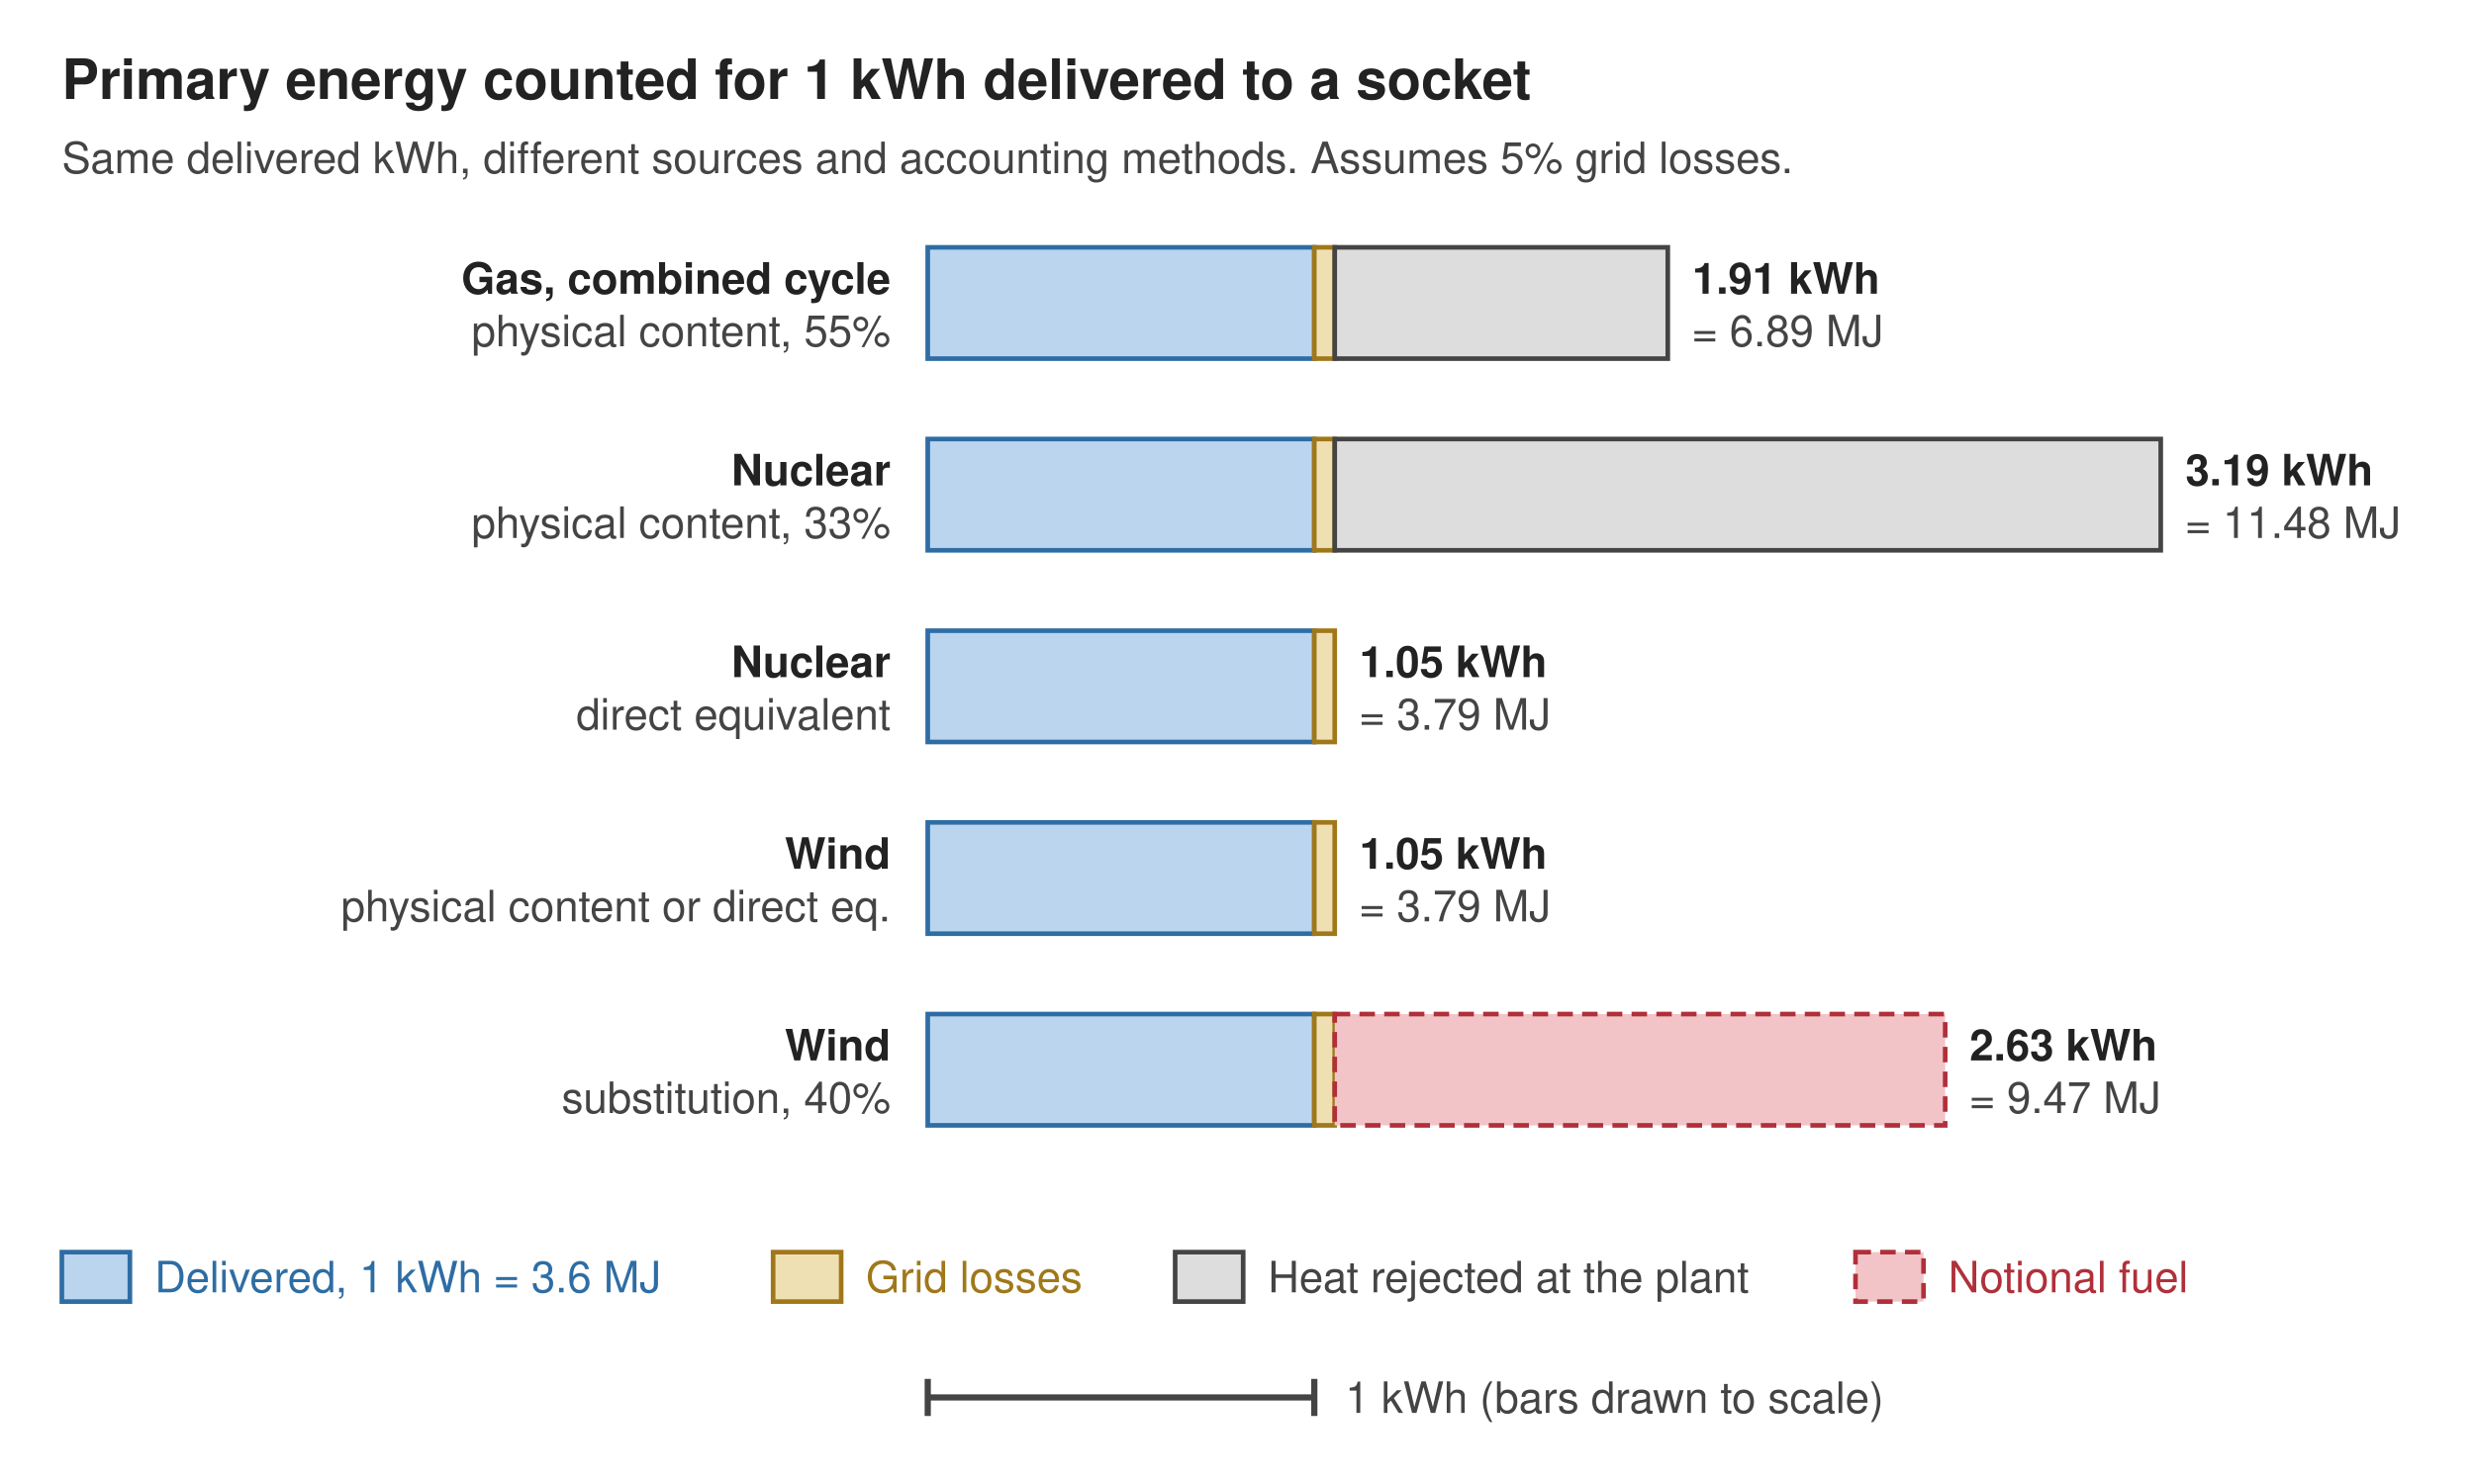
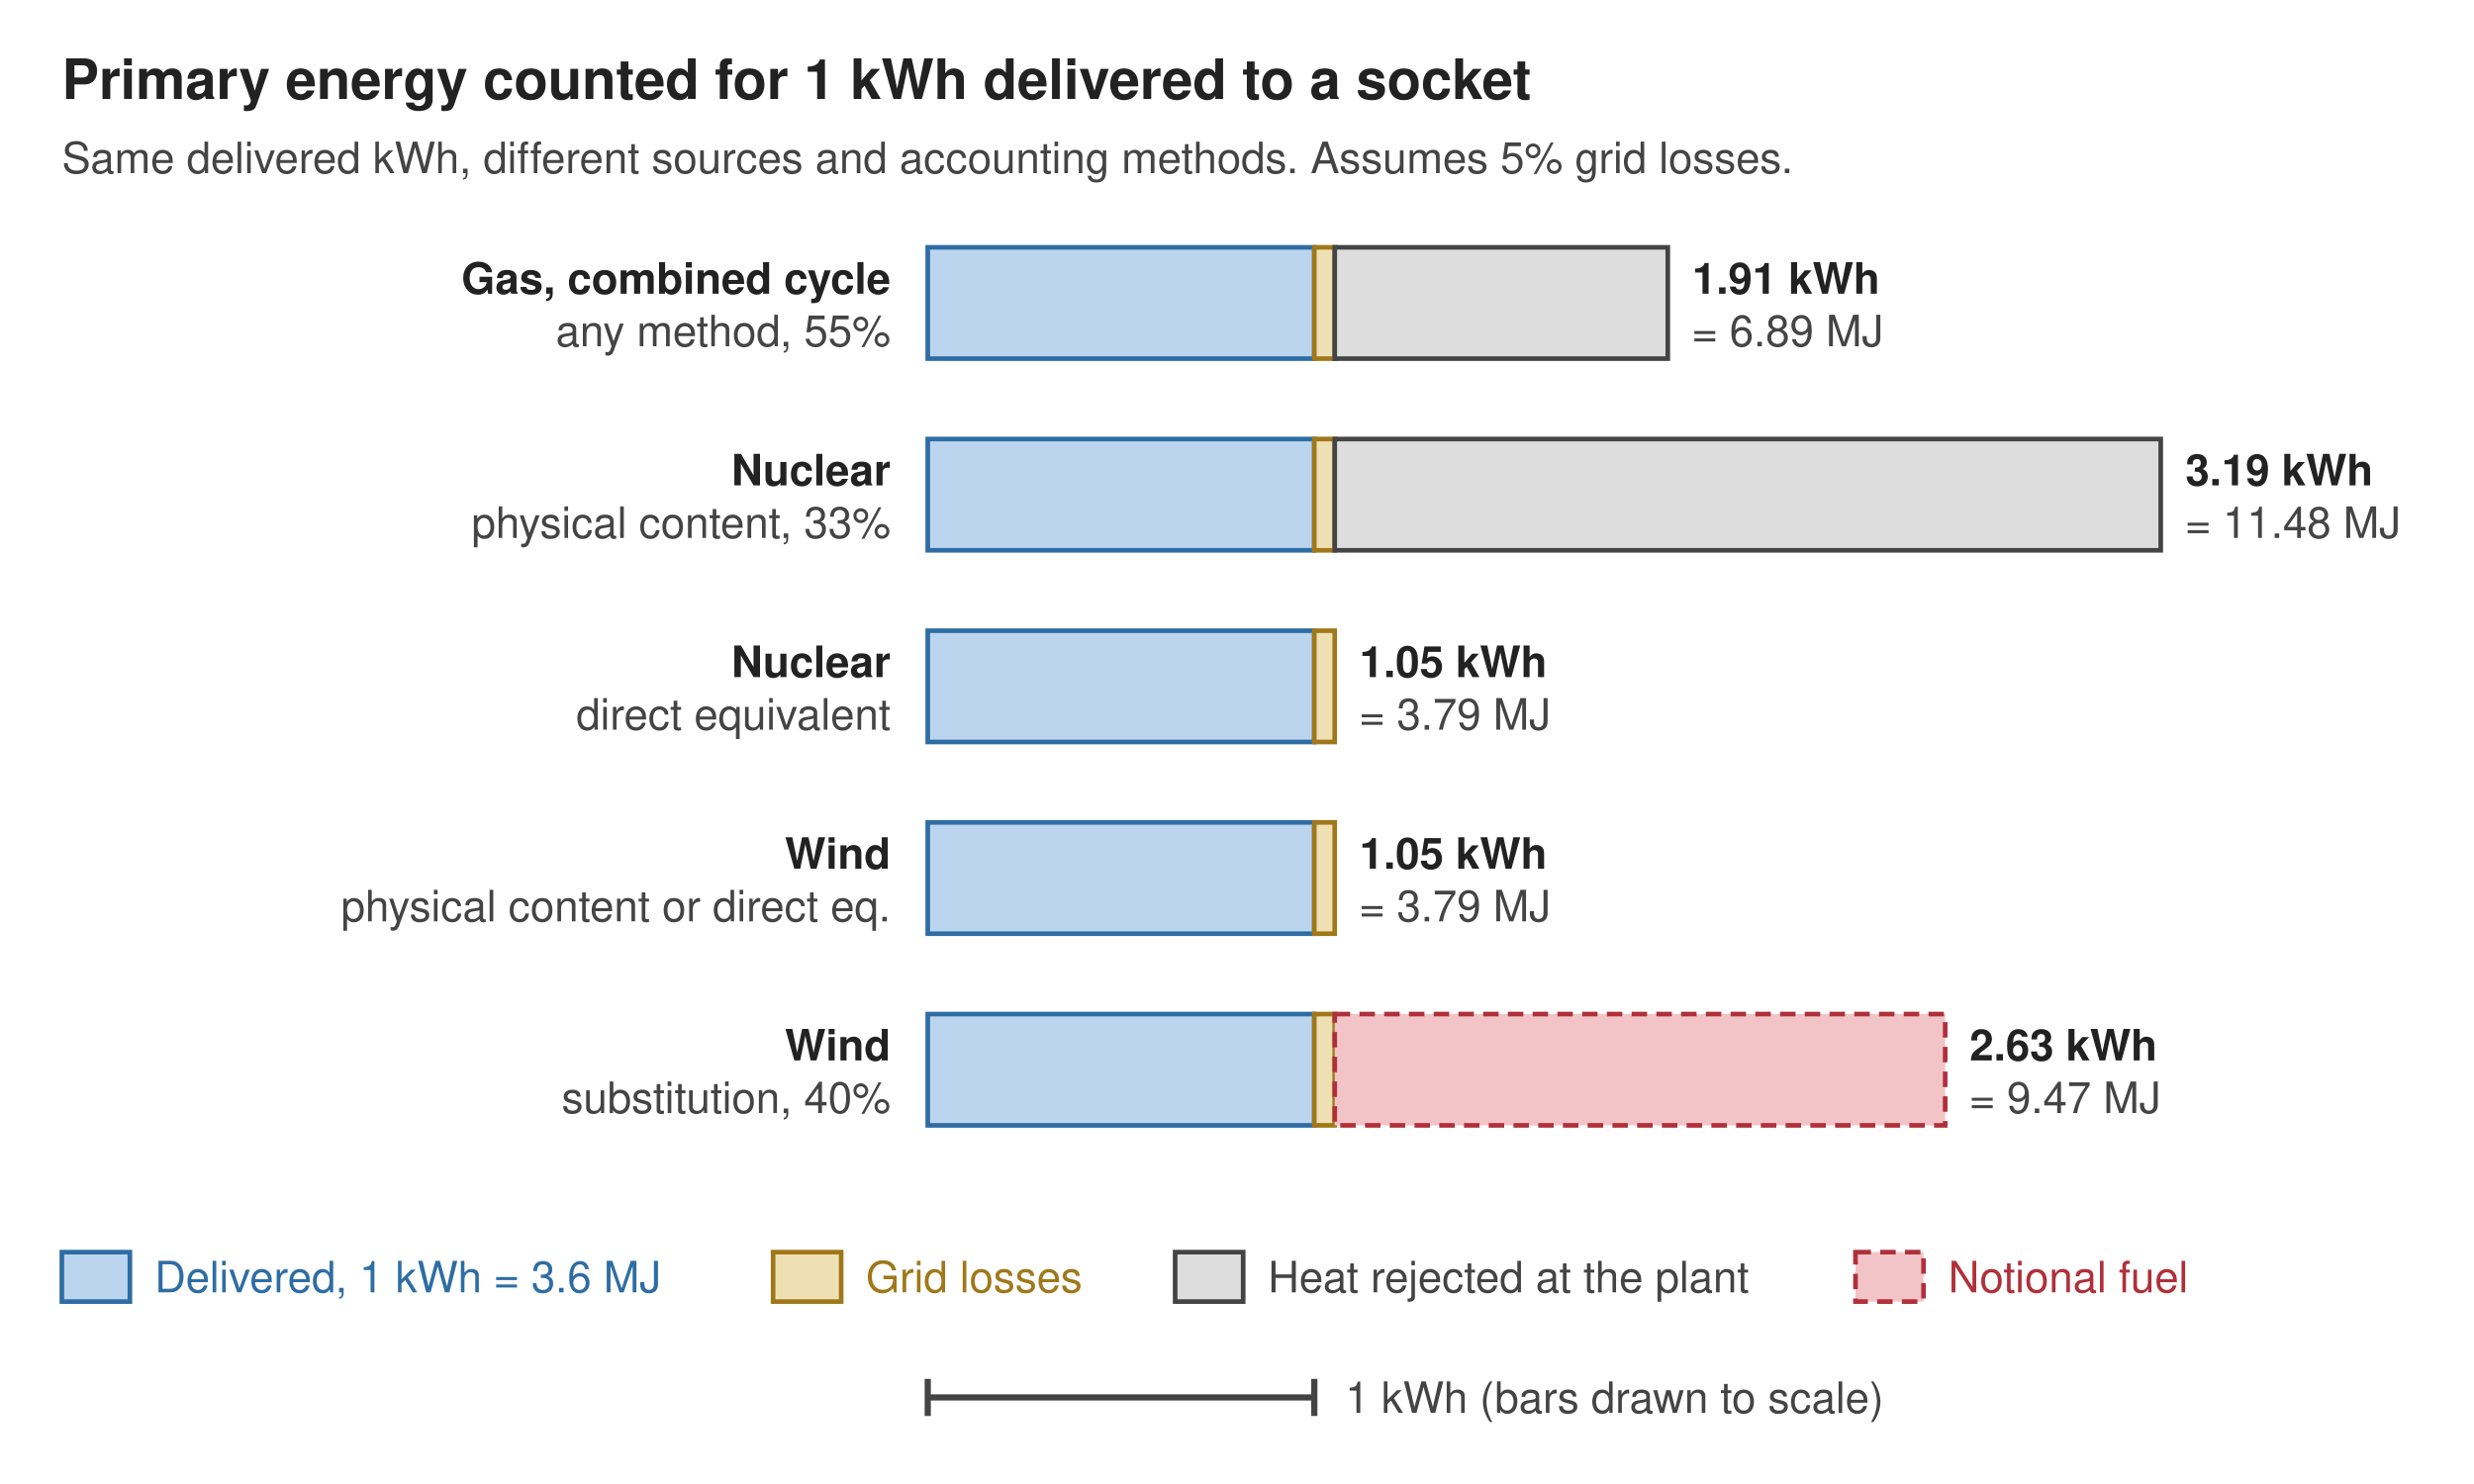
<svg xmlns="http://www.w3.org/2000/svg" viewBox="0 0 800 480">
  <rect width="800" height="480" fill="#ffffff" />
  <text x="20" y="32" font-family="Helvetica, Arial, sans-serif" font-size="18" font-weight="bold" fill="#222222">Primary energy counted for 1 kWh delivered to a socket</text>
  <text x="20.0" y="56.0" font-family="Helvetica, Arial, sans-serif" font-size="14" fill="#444444" text-anchor="start" font-weight="normal">Same delivered kWh, different sources and accounting methods. Assumes 5% grid losses.</text>
  <text x="288.0" y="95.0" font-family="Helvetica, Arial, sans-serif" font-size="14" fill="#222222" text-anchor="end" font-weight="bold">Gas, combined cycle</text>
-   <text x="288.0" y="112.0" font-family="Helvetica, Arial, sans-serif" font-size="14" fill="#444444" text-anchor="end" font-weight="normal">physical content, 55%</text>
+   <text x="288.0" y="112.0" font-family="Helvetica, Arial, sans-serif" font-size="14" fill="#444444" text-anchor="end" font-weight="normal">any method, 55%</text>
  <rect x="300" y="80" width="125.0" height="36" fill="#BBD5EE" stroke="#2E6DA4" stroke-width="1.5" />
  <rect x="425.0" y="80" width="6.6" height="36" fill="#EFE0B4" stroke="#A0781A" stroke-width="1.5" />
  <rect x="431.6" y="80" width="107.7" height="36" fill="#DDDDDD" stroke="#444444" stroke-width="1.5" />
  <text x="547.2" y="95.0" font-family="Helvetica, Arial, sans-serif" font-size="14" fill="#222222" text-anchor="start" font-weight="bold">1.91 kWh</text>
  <text x="547.2" y="112.0" font-family="Helvetica, Arial, sans-serif" font-size="14" fill="#444444" text-anchor="start" font-weight="normal">= 6.89 MJ</text>
  <text x="288.0" y="157.0" font-family="Helvetica, Arial, sans-serif" font-size="14" fill="#222222" text-anchor="end" font-weight="bold">Nuclear</text>
  <text x="288.0" y="174.0" font-family="Helvetica, Arial, sans-serif" font-size="14" fill="#444444" text-anchor="end" font-weight="normal">physical content, 33%</text>
  <rect x="300" y="142" width="125.0" height="36" fill="#BBD5EE" stroke="#2E6DA4" stroke-width="1.5" />
  <rect x="425.0" y="142" width="6.6" height="36" fill="#EFE0B4" stroke="#A0781A" stroke-width="1.5" />
  <rect x="431.6" y="142" width="267.1" height="36" fill="#DDDDDD" stroke="#444444" stroke-width="1.5" />
  <text x="706.7" y="157.0" font-family="Helvetica, Arial, sans-serif" font-size="14" fill="#222222" text-anchor="start" font-weight="bold">3.19 kWh</text>
  <text x="706.7" y="174.0" font-family="Helvetica, Arial, sans-serif" font-size="14" fill="#444444" text-anchor="start" font-weight="normal">= 11.48 MJ</text>
  <text x="288.0" y="219.0" font-family="Helvetica, Arial, sans-serif" font-size="14" fill="#222222" text-anchor="end" font-weight="bold">Nuclear</text>
  <text x="288.0" y="236.0" font-family="Helvetica, Arial, sans-serif" font-size="14" fill="#444444" text-anchor="end" font-weight="normal">direct equivalent</text>
  <rect x="300" y="204" width="125.0" height="36" fill="#BBD5EE" stroke="#2E6DA4" stroke-width="1.5" />
  <rect x="425.0" y="204" width="6.6" height="36" fill="#EFE0B4" stroke="#A0781A" stroke-width="1.5" />
  <text x="439.6" y="219.0" font-family="Helvetica, Arial, sans-serif" font-size="14" fill="#222222" text-anchor="start" font-weight="bold">1.05 kWh</text>
  <text x="439.6" y="236.0" font-family="Helvetica, Arial, sans-serif" font-size="14" fill="#444444" text-anchor="start" font-weight="normal">= 3.79 MJ</text>
  <text x="288.0" y="281.0" font-family="Helvetica, Arial, sans-serif" font-size="14" fill="#222222" text-anchor="end" font-weight="bold">Wind</text>
  <text x="288.0" y="298.0" font-family="Helvetica, Arial, sans-serif" font-size="14" fill="#444444" text-anchor="end" font-weight="normal">physical content or direct eq.</text>
  <rect x="300" y="266" width="125.0" height="36" fill="#BBD5EE" stroke="#2E6DA4" stroke-width="1.5" />
  <rect x="425.0" y="266" width="6.6" height="36" fill="#EFE0B4" stroke="#A0781A" stroke-width="1.5" />
  <text x="439.6" y="281.0" font-family="Helvetica, Arial, sans-serif" font-size="14" fill="#222222" text-anchor="start" font-weight="bold">1.05 kWh</text>
  <text x="439.6" y="298.0" font-family="Helvetica, Arial, sans-serif" font-size="14" fill="#444444" text-anchor="start" font-weight="normal">= 3.79 MJ</text>
  <text x="288.0" y="343.0" font-family="Helvetica, Arial, sans-serif" font-size="14" fill="#222222" text-anchor="end" font-weight="bold">Wind</text>
  <text x="288.0" y="360.0" font-family="Helvetica, Arial, sans-serif" font-size="14" fill="#444444" text-anchor="end" font-weight="normal">substitution, 40%</text>
  <rect x="300" y="328" width="125.0" height="36" fill="#BBD5EE" stroke="#2E6DA4" stroke-width="1.5" />
  <rect x="425.0" y="328" width="6.6" height="36" fill="#EFE0B4" stroke="#A0781A" stroke-width="1.5" />
  <rect x="431.6" y="328" width="197.4" height="36" fill="#F2C4C8" stroke="#B0303A" stroke-width="1.5" stroke-dasharray="5 3" />
  <text x="636.9" y="343.0" font-family="Helvetica, Arial, sans-serif" font-size="14" fill="#222222" text-anchor="start" font-weight="bold">2.63 kWh</text>
  <text x="636.9" y="360.0" font-family="Helvetica, Arial, sans-serif" font-size="14" fill="#444444" text-anchor="start" font-weight="normal">= 9.47 MJ</text>
  <rect x="20" y="405" width="22" height="16" fill="#BBD5EE" stroke="#2E6DA4" stroke-width="1.5" />
  <text x="50.0" y="418.0" font-family="Helvetica, Arial, sans-serif" font-size="14" fill="#2E6DA4" text-anchor="start" font-weight="normal">Delivered, 1 kWh = 3.6 MJ</text>
  <rect x="250" y="405" width="22" height="16" fill="#EFE0B4" stroke="#A0781A" stroke-width="1.5" />
  <text x="280.0" y="418.0" font-family="Helvetica, Arial, sans-serif" font-size="14" fill="#A0781A" text-anchor="start" font-weight="normal">Grid losses</text>
  <rect x="380" y="405" width="22" height="16" fill="#DDDDDD" stroke="#444444" stroke-width="1.5" />
  <text x="410.0" y="418.0" font-family="Helvetica, Arial, sans-serif" font-size="14" fill="#444444" text-anchor="start" font-weight="normal">Heat rejected at the plant</text>
  <rect x="600" y="405" width="22" height="16" fill="#F2C4C8" stroke="#B0303A" stroke-width="1.5" stroke-dasharray="5 3" />
  <text x="630.0" y="418.0" font-family="Helvetica, Arial, sans-serif" font-size="14" fill="#B0303A" text-anchor="start" font-weight="normal">Notional fuel</text>
  <line x1="300" y1="452" x2="425" y2="452" stroke="#444444" stroke-width="2" />
  <line x1="300" y1="446" x2="300" y2="458" stroke="#444444" stroke-width="2" />
  <line x1="425" y1="446" x2="425" y2="458" stroke="#444444" stroke-width="2" />
  <text x="435.0" y="457.0" font-family="Helvetica, Arial, sans-serif" font-size="14" fill="#444444" text-anchor="start" font-weight="normal">1 kWh (bars drawn to scale)</text>
</svg>
